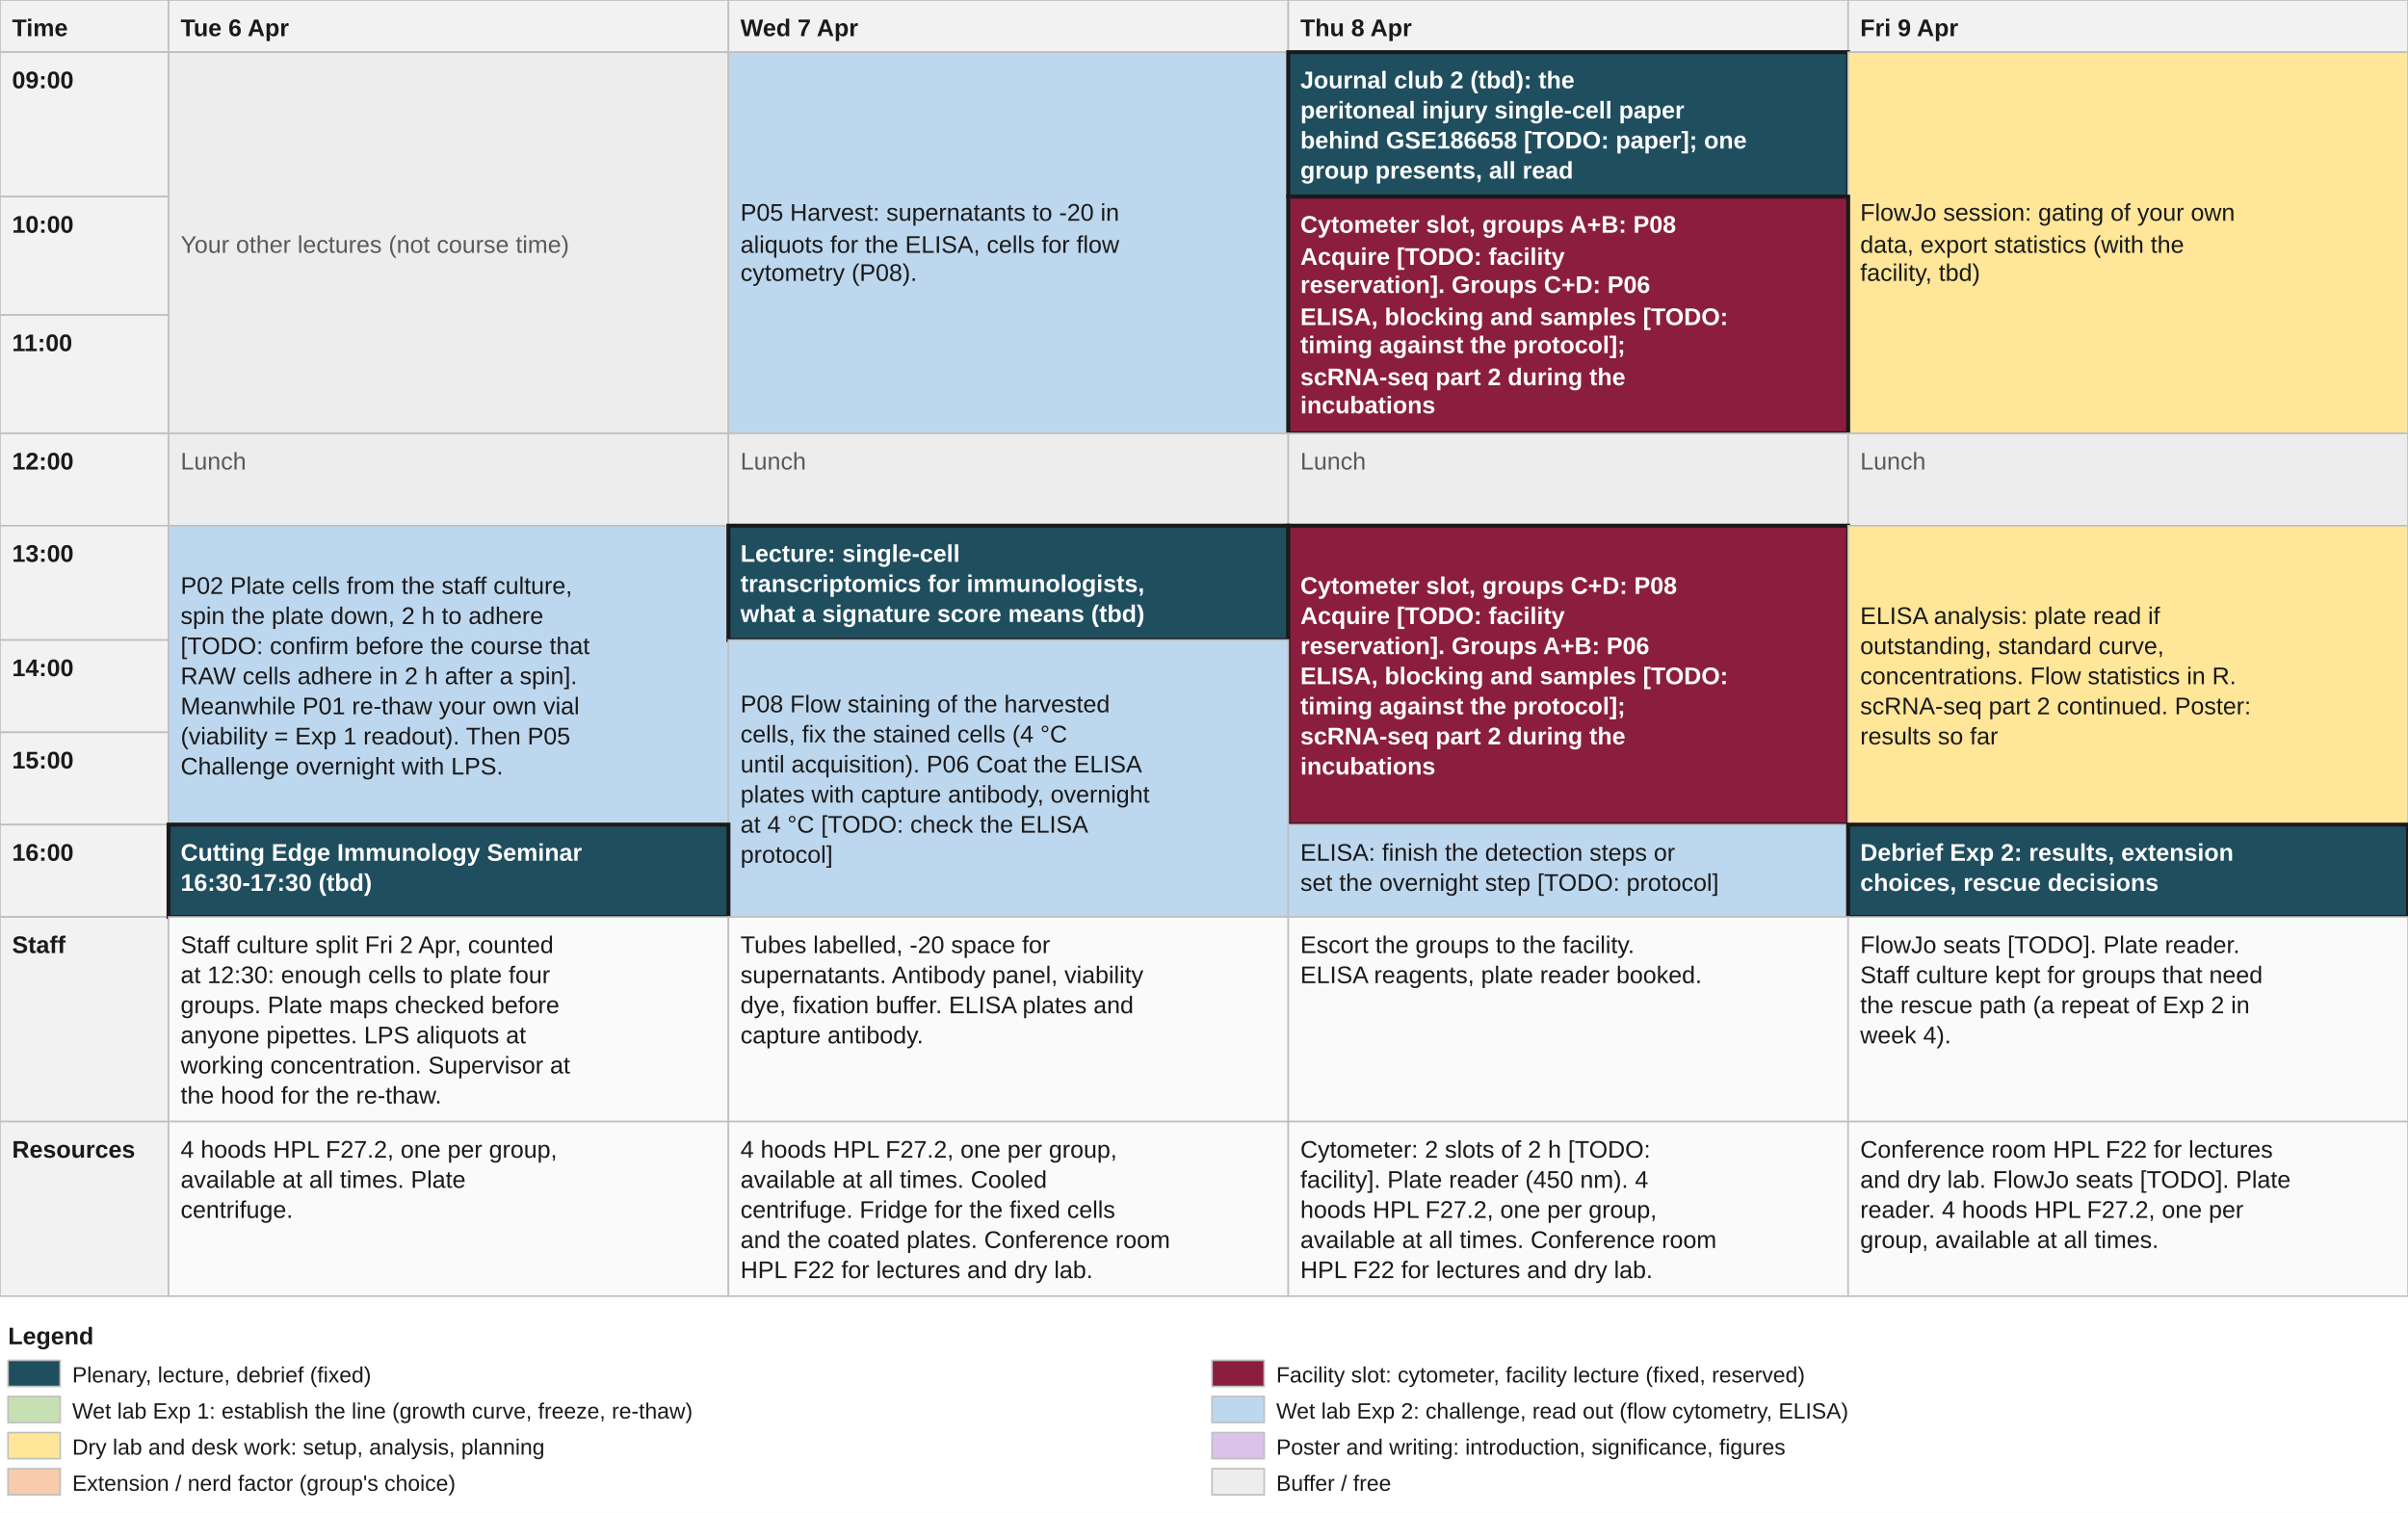
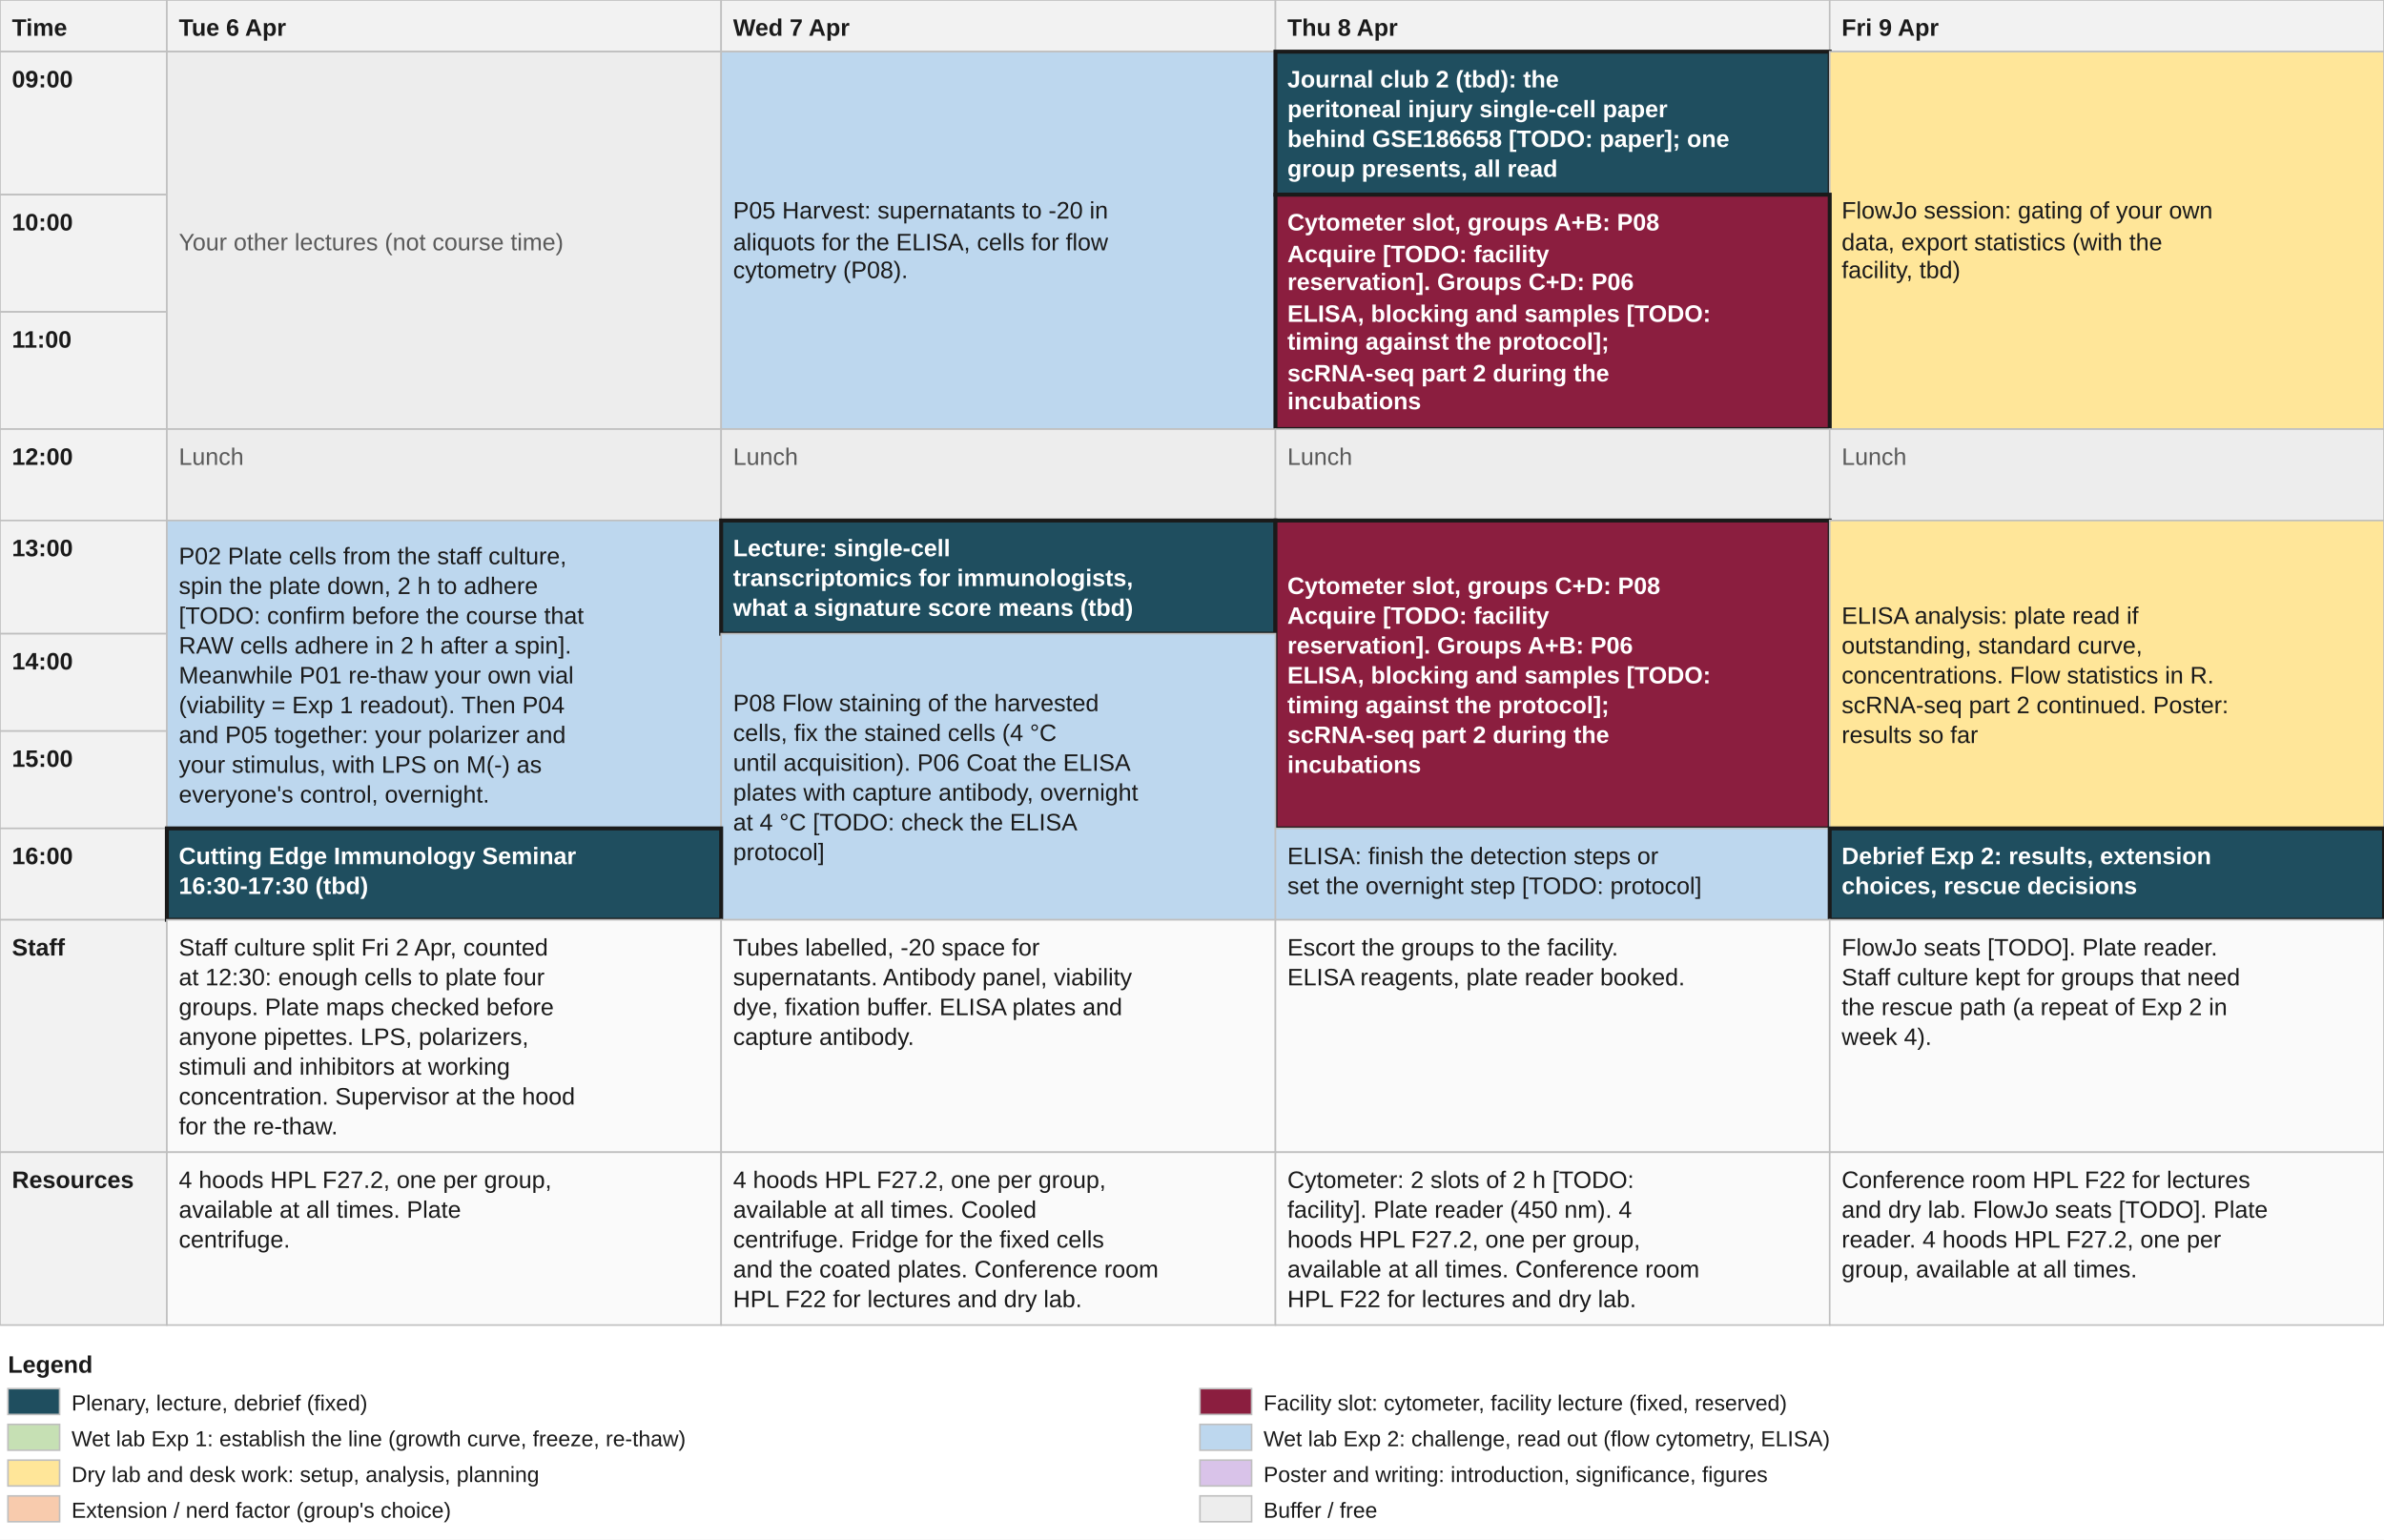
- <svg xmlns="http://www.w3.org/2000/svg" viewBox="0 0 1200 754" width="1200" height="754" font-family="Arial, Helvetica, sans-serif">
-   <rect x="0" y="0" width="1200" height="754" fill="#ffffff" />
+ <svg xmlns="http://www.w3.org/2000/svg" viewBox="0 0 1200 775" width="1200" height="775" font-family="Arial, Helvetica, sans-serif">
+   <rect x="0" y="0" width="1200" height="775" fill="#ffffff" />
  <rect x="0" y="0" width="84" height="26" fill="#F2F2F2" stroke="#BFBFBF" stroke-width="0.8" />
  <text x="6" y="18" font-size="12" fill="#1A1A1A" font-weight="bold">Time</text>
  <rect x="84.0" y="0" width="279.0" height="26" fill="#F2F2F2" stroke="#BFBFBF" stroke-width="0.8" />
  <text x="90" y="18" font-size="12" fill="#1A1A1A" font-weight="bold">Tue 6 Apr</text>
  <rect x="363.0" y="0" width="279.0" height="26" fill="#F2F2F2" stroke="#BFBFBF" stroke-width="0.8" />
  <text x="369" y="18" font-size="12" fill="#1A1A1A" font-weight="bold">Wed 7 Apr</text>
  <rect x="642.0" y="0" width="279.0" height="26" fill="#F2F2F2" stroke="#BFBFBF" stroke-width="0.8" />
  <text x="648" y="18" font-size="12" fill="#1A1A1A" font-weight="bold">Thu 8 Apr</text>
  <rect x="921.0" y="0" width="279.0" height="26" fill="#F2F2F2" stroke="#BFBFBF" stroke-width="0.8" />
  <text x="927" y="18" font-size="12" fill="#1A1A1A" font-weight="bold">Fri 9 Apr</text>
  <rect x="0" y="26" width="84" height="72" fill="#F2F2F2" stroke="#BFBFBF" stroke-width="0.8" />
  <text x="6" y="44" font-size="12" fill="#1A1A1A" font-weight="bold">09:00</text>
  <rect x="0" y="98" width="84" height="59" fill="#F2F2F2" stroke="#BFBFBF" stroke-width="0.8" />
  <text x="6" y="116" font-size="12" fill="#1A1A1A" font-weight="bold">10:00</text>
  <rect x="0" y="157" width="84" height="59" fill="#F2F2F2" stroke="#BFBFBF" stroke-width="0.8" />
  <text x="6" y="175" font-size="12" fill="#1A1A1A" font-weight="bold">11:00</text>
  <rect x="0" y="216" width="84" height="46" fill="#F2F2F2" stroke="#BFBFBF" stroke-width="0.8" />
  <text x="6" y="234" font-size="12" fill="#1A1A1A" font-weight="bold">12:00</text>
  <rect x="0" y="262" width="84" height="57" fill="#F2F2F2" stroke="#BFBFBF" stroke-width="0.8" />
  <text x="6" y="280" font-size="12" fill="#1A1A1A" font-weight="bold">13:00</text>
-   <rect x="0" y="319" width="84" height="46" fill="#F2F2F2" stroke="#BFBFBF" stroke-width="0.8" />
+   <rect x="0" y="319" width="84" height="49" fill="#F2F2F2" stroke="#BFBFBF" stroke-width="0.8" />
  <text x="6" y="337" font-size="12" fill="#1A1A1A" font-weight="bold">14:00</text>
-   <rect x="0" y="365" width="84" height="46" fill="#F2F2F2" stroke="#BFBFBF" stroke-width="0.8" />
-   <text x="6" y="383" font-size="12" fill="#1A1A1A" font-weight="bold">15:00</text>
-   <rect x="0" y="411" width="84" height="46" fill="#F2F2F2" stroke="#BFBFBF" stroke-width="0.8" />
-   <text x="6" y="429" font-size="12" fill="#1A1A1A" font-weight="bold">16:00</text>
-   <rect x="0" y="457" width="84" height="102" fill="#F2F2F2" stroke="#BFBFBF" stroke-width="0.8" />
-   <text x="6" y="475" font-size="12" fill="#1A1A1A" font-weight="bold">Staff</text>
-   <rect x="0" y="559" width="84" height="87" fill="#F2F2F2" stroke="#BFBFBF" stroke-width="0.8" />
-   <text x="6" y="577" font-size="12" fill="#1A1A1A" font-weight="bold">Resources</text>
+   <rect x="0" y="368" width="84" height="49" fill="#F2F2F2" stroke="#BFBFBF" stroke-width="0.8" />
+   <text x="6" y="386" font-size="12" fill="#1A1A1A" font-weight="bold">15:00</text>
+   <rect x="0" y="417" width="84" height="46" fill="#F2F2F2" stroke="#BFBFBF" stroke-width="0.8" />
+   <text x="6" y="435" font-size="12" fill="#1A1A1A" font-weight="bold">16:00</text>
+   <rect x="0" y="463" width="84" height="117" fill="#F2F2F2" stroke="#BFBFBF" stroke-width="0.8" />
+   <text x="6" y="481" font-size="12" fill="#1A1A1A" font-weight="bold">Staff</text>
+   <rect x="0" y="580" width="84" height="87" fill="#F2F2F2" stroke="#BFBFBF" stroke-width="0.8" />
+   <text x="6" y="598" font-size="12" fill="#1A1A1A" font-weight="bold">Resources</text>
  <rect x="84.0" y="26" width="279.0" height="190" fill="#EDEDED" stroke="#BFBFBF" stroke-width="0.8" />
  <text x="90" y="126" font-size="12" fill="#5A5A5A">Your other lectures (not course time)</text>
  <rect x="363.0" y="26" width="279.0" height="190" fill="#BDD7EE" stroke="#BFBFBF" stroke-width="0.8" />
  <text x="369" y="110" font-size="12" fill="#1A1A1A">P05 Harvest: supernatants to -20 in</text>
  <text x="369" y="126" font-size="12" fill="#1A1A1A">aliquots for the ELISA, cells for flow</text>
  <text x="369" y="140" font-size="12" fill="#1A1A1A">cytometry (P08).</text>
  <rect x="642.0" y="26" width="279.0" height="72" fill="#1F4E5F" stroke="#1A1A1A" stroke-width="2" />
  <text x="648" y="44" font-size="12" fill="#FFFFFF" font-weight="bold">Journal club 2 (tbd): the</text>
  <text x="648" y="59" font-size="12" fill="#FFFFFF" font-weight="bold">peritoneal injury single-cell paper</text>
  <text x="648" y="74" font-size="12" fill="#FFFFFF" font-weight="bold">behind GSE186658 [TODO: paper]; one</text>
  <text x="648" y="89" font-size="12" fill="#FFFFFF" font-weight="bold">group presents, all read</text>
  <rect x="921.0" y="26" width="279.0" height="190" fill="#FFE699" stroke="#BFBFBF" stroke-width="0.8" />
  <text x="927" y="110" font-size="12" fill="#1A1A1A">FlowJo session: gating of your own</text>
  <text x="927" y="126" font-size="12" fill="#1A1A1A">data, export statistics (with the</text>
  <text x="927" y="140" font-size="12" fill="#1A1A1A">facility, tbd)</text>
  <rect x="642.0" y="98" width="279.0" height="118" fill="#8B1E3F" stroke="#1A1A1A" stroke-width="2" />
  <text x="648" y="116" font-size="12" fill="#FFFFFF" font-weight="bold">Cytometer slot, groups A+B: P08</text>
  <text x="648" y="132" font-size="12" fill="#FFFFFF" font-weight="bold">Acquire [TODO: facility</text>
  <text x="648" y="146" font-size="12" fill="#FFFFFF" font-weight="bold">reservation]. Groups C+D: P06</text>
  <text x="648" y="162" font-size="12" fill="#FFFFFF" font-weight="bold">ELISA, blocking and samples [TODO:</text>
  <text x="648" y="176" font-size="12" fill="#FFFFFF" font-weight="bold">timing against the protocol];</text>
  <text x="648" y="192" font-size="12" fill="#FFFFFF" font-weight="bold">scRNA-seq part 2 during the</text>
  <text x="648" y="206" font-size="12" fill="#FFFFFF" font-weight="bold">incubations</text>
  <rect x="84.0" y="216" width="279.0" height="46" fill="#EDEDED" stroke="#BFBFBF" stroke-width="0.8" />
  <text x="90" y="234" font-size="12" fill="#5A5A5A">Lunch</text>
  <rect x="363.0" y="216" width="279.0" height="46" fill="#EDEDED" stroke="#BFBFBF" stroke-width="0.8" />
  <text x="369" y="234" font-size="12" fill="#5A5A5A">Lunch</text>
  <rect x="642.0" y="216" width="279.0" height="46" fill="#EDEDED" stroke="#BFBFBF" stroke-width="0.8" />
  <text x="648" y="234" font-size="12" fill="#5A5A5A">Lunch</text>
  <rect x="921.0" y="216" width="279.0" height="46" fill="#EDEDED" stroke="#BFBFBF" stroke-width="0.8" />
  <text x="927" y="234" font-size="12" fill="#5A5A5A">Lunch</text>
-   <rect x="84.0" y="262" width="279.0" height="149" fill="#BDD7EE" stroke="#BFBFBF" stroke-width="0.8" />
-   <text x="90" y="296" font-size="12" fill="#1A1A1A">P02 Plate cells from the staff culture,</text>
-   <text x="90" y="311" font-size="12" fill="#1A1A1A">spin the plate down, 2 h to adhere</text>
-   <text x="90" y="326" font-size="12" fill="#1A1A1A">[TODO: confirm before the course that</text>
-   <text x="90" y="341" font-size="12" fill="#1A1A1A">RAW cells adhere in 2 h after a spin].</text>
-   <text x="90" y="356" font-size="12" fill="#1A1A1A">Meanwhile P01 re-thaw your own vial</text>
-   <text x="90" y="371" font-size="12" fill="#1A1A1A">(viability = Exp 1 readout). Then P05</text>
-   <text x="90" y="386" font-size="12" fill="#1A1A1A">Challenge overnight with LPS.</text>
+   <rect x="84.0" y="262" width="279.0" height="155" fill="#BDD7EE" stroke="#BFBFBF" stroke-width="0.8" />
+   <text x="90" y="284" font-size="12" fill="#1A1A1A">P02 Plate cells from the staff culture,</text>
+   <text x="90" y="299" font-size="12" fill="#1A1A1A">spin the plate down, 2 h to adhere</text>
+   <text x="90" y="314" font-size="12" fill="#1A1A1A">[TODO: confirm before the course that</text>
+   <text x="90" y="329" font-size="12" fill="#1A1A1A">RAW cells adhere in 2 h after a spin].</text>
+   <text x="90" y="344" font-size="12" fill="#1A1A1A">Meanwhile P01 re-thaw your own vial</text>
+   <text x="90" y="359" font-size="12" fill="#1A1A1A">(viability = Exp 1 readout). Then P04</text>
+   <text x="90" y="374" font-size="12" fill="#1A1A1A">and P05 together: your polarizer and</text>
+   <text x="90" y="389" font-size="12" fill="#1A1A1A">your stimulus, with LPS on M(-) as</text>
+   <text x="90" y="404" font-size="12" fill="#1A1A1A">everyone's control, overnight.</text>
  <rect x="363.0" y="262" width="279.0" height="57" fill="#1F4E5F" stroke="#1A1A1A" stroke-width="2" />
  <text x="369" y="280" font-size="12" fill="#FFFFFF" font-weight="bold">Lecture: single-cell</text>
  <text x="369" y="295" font-size="12" fill="#FFFFFF" font-weight="bold">transcriptomics for immunologists,</text>
  <text x="369" y="310" font-size="12" fill="#FFFFFF" font-weight="bold">what a signature score means (tbd)</text>
-   <rect x="642.0" y="262" width="279.0" height="149" fill="#8B1E3F" stroke="#1A1A1A" stroke-width="2" />
-   <text x="648" y="296" font-size="12" fill="#FFFFFF" font-weight="bold">Cytometer slot, groups C+D: P08</text>
-   <text x="648" y="311" font-size="12" fill="#FFFFFF" font-weight="bold">Acquire [TODO: facility</text>
-   <text x="648" y="326" font-size="12" fill="#FFFFFF" font-weight="bold">reservation]. Groups A+B: P06</text>
-   <text x="648" y="341" font-size="12" fill="#FFFFFF" font-weight="bold">ELISA, blocking and samples [TODO:</text>
-   <text x="648" y="356" font-size="12" fill="#FFFFFF" font-weight="bold">timing against the protocol];</text>
-   <text x="648" y="371" font-size="12" fill="#FFFFFF" font-weight="bold">scRNA-seq part 2 during the</text>
-   <text x="648" y="386" font-size="12" fill="#FFFFFF" font-weight="bold">incubations</text>
-   <rect x="921.0" y="262" width="279.0" height="149" fill="#FFE699" stroke="#BFBFBF" stroke-width="0.8" />
-   <text x="927" y="311" font-size="12" fill="#1A1A1A">ELISA analysis: plate read if</text>
-   <text x="927" y="326" font-size="12" fill="#1A1A1A">outstanding, standard curve,</text>
-   <text x="927" y="341" font-size="12" fill="#1A1A1A">concentrations. Flow statistics in R.</text>
-   <text x="927" y="356" font-size="12" fill="#1A1A1A">scRNA-seq part 2 continued. Poster:</text>
-   <text x="927" y="371" font-size="12" fill="#1A1A1A">results so far</text>
-   <rect x="363.0" y="319" width="279.0" height="138" fill="#BDD7EE" stroke="#BFBFBF" stroke-width="0.8" />
-   <text x="369" y="355" font-size="12" fill="#1A1A1A">P08 Flow staining of the harvested</text>
-   <text x="369" y="370" font-size="12" fill="#1A1A1A">cells, fix the stained cells (4 °C</text>
-   <text x="369" y="385" font-size="12" fill="#1A1A1A">until acquisition). P06 Coat the ELISA</text>
-   <text x="369" y="400" font-size="12" fill="#1A1A1A">plates with capture antibody, overnight</text>
-   <text x="369" y="415" font-size="12" fill="#1A1A1A">at 4 °C [TODO: check the ELISA</text>
-   <text x="369" y="430" font-size="12" fill="#1A1A1A">protocol]</text>
-   <rect x="84.0" y="411" width="279.0" height="46" fill="#1F4E5F" stroke="#1A1A1A" stroke-width="2" />
-   <text x="90" y="429" font-size="12" fill="#FFFFFF" font-weight="bold">Cutting Edge Immunology Seminar</text>
-   <text x="90" y="444" font-size="12" fill="#FFFFFF" font-weight="bold">16:30-17:30 (tbd)</text>
-   <rect x="642.0" y="411" width="279.0" height="46" fill="#BDD7EE" stroke="#BFBFBF" stroke-width="0.8" />
-   <text x="648" y="429" font-size="12" fill="#1A1A1A">ELISA: finish the detection steps or</text>
-   <text x="648" y="444" font-size="12" fill="#1A1A1A">set the overnight step [TODO: protocol]</text>
-   <rect x="921.0" y="411" width="279.0" height="46" fill="#1F4E5F" stroke="#1A1A1A" stroke-width="2" />
-   <text x="927" y="429" font-size="12" fill="#FFFFFF" font-weight="bold">Debrief Exp 2: results, extension</text>
-   <text x="927" y="444" font-size="12" fill="#FFFFFF" font-weight="bold">choices, rescue decisions</text>
-   <rect x="84.0" y="457" width="279.0" height="102" fill="#FAFAFA" stroke="#BFBFBF" stroke-width="0.8" />
-   <text x="90" y="475" font-size="12" fill="#1A1A1A">Staff culture split Fri 2 Apr, counted</text>
-   <text x="90" y="490" font-size="12" fill="#1A1A1A">at 12:30: enough cells to plate four</text>
-   <text x="90" y="505" font-size="12" fill="#1A1A1A">groups. Plate maps checked before</text>
-   <text x="90" y="520" font-size="12" fill="#1A1A1A">anyone pipettes. LPS aliquots at</text>
-   <text x="90" y="535" font-size="12" fill="#1A1A1A">working concentration. Supervisor at</text>
-   <text x="90" y="550" font-size="12" fill="#1A1A1A">the hood for the re-thaw.</text>
-   <rect x="363.0" y="457" width="279.0" height="102" fill="#FAFAFA" stroke="#BFBFBF" stroke-width="0.8" />
-   <text x="369" y="475" font-size="12" fill="#1A1A1A">Tubes labelled, -20 space for</text>
-   <text x="369" y="490" font-size="12" fill="#1A1A1A">supernatants. Antibody panel, viability</text>
-   <text x="369" y="505" font-size="12" fill="#1A1A1A">dye, fixation buffer. ELISA plates and</text>
-   <text x="369" y="520" font-size="12" fill="#1A1A1A">capture antibody.</text>
-   <rect x="642.0" y="457" width="279.0" height="102" fill="#FAFAFA" stroke="#BFBFBF" stroke-width="0.8" />
-   <text x="648" y="475" font-size="12" fill="#1A1A1A">Escort the groups to the facility.</text>
-   <text x="648" y="490" font-size="12" fill="#1A1A1A">ELISA reagents, plate reader booked.</text>
-   <rect x="921.0" y="457" width="279.0" height="102" fill="#FAFAFA" stroke="#BFBFBF" stroke-width="0.8" />
-   <text x="927" y="475" font-size="12" fill="#1A1A1A">FlowJo seats [TODO]. Plate reader.</text>
-   <text x="927" y="490" font-size="12" fill="#1A1A1A">Staff culture kept for groups that need</text>
-   <text x="927" y="505" font-size="12" fill="#1A1A1A">the rescue path (a repeat of Exp 2 in</text>
-   <text x="927" y="520" font-size="12" fill="#1A1A1A">week 4).</text>
-   <rect x="84.0" y="559" width="279.0" height="87" fill="#FAFAFA" stroke="#BFBFBF" stroke-width="0.8" />
-   <text x="90" y="577" font-size="12" fill="#1A1A1A">4 hoods HPL F27.2, one per group,</text>
-   <text x="90" y="592" font-size="12" fill="#1A1A1A">available at all times. Plate</text>
-   <text x="90" y="607" font-size="12" fill="#1A1A1A">centrifuge.</text>
-   <rect x="363.0" y="559" width="279.0" height="87" fill="#FAFAFA" stroke="#BFBFBF" stroke-width="0.8" />
-   <text x="369" y="577" font-size="12" fill="#1A1A1A">4 hoods HPL F27.2, one per group,</text>
-   <text x="369" y="592" font-size="12" fill="#1A1A1A">available at all times. Cooled</text>
-   <text x="369" y="607" font-size="12" fill="#1A1A1A">centrifuge. Fridge for the fixed cells</text>
-   <text x="369" y="622" font-size="12" fill="#1A1A1A">and the coated plates. Conference room</text>
-   <text x="369" y="637" font-size="12" fill="#1A1A1A">HPL F22 for lectures and dry lab.</text>
-   <rect x="642.0" y="559" width="279.0" height="87" fill="#FAFAFA" stroke="#BFBFBF" stroke-width="0.8" />
-   <text x="648" y="577" font-size="12" fill="#1A1A1A">Cytometer: 2 slots of 2 h [TODO:</text>
-   <text x="648" y="592" font-size="12" fill="#1A1A1A">facility]. Plate reader (450 nm). 4</text>
-   <text x="648" y="607" font-size="12" fill="#1A1A1A">hoods HPL F27.2, one per group,</text>
-   <text x="648" y="622" font-size="12" fill="#1A1A1A">available at all times. Conference room</text>
-   <text x="648" y="637" font-size="12" fill="#1A1A1A">HPL F22 for lectures and dry lab.</text>
-   <rect x="921.0" y="559" width="279.0" height="87" fill="#FAFAFA" stroke="#BFBFBF" stroke-width="0.8" />
-   <text x="927" y="577" font-size="12" fill="#1A1A1A">Conference room HPL F22 for lectures</text>
-   <text x="927" y="592" font-size="12" fill="#1A1A1A">and dry lab. FlowJo seats [TODO]. Plate</text>
-   <text x="927" y="607" font-size="12" fill="#1A1A1A">reader. 4 hoods HPL F27.2, one per</text>
-   <text x="927" y="622" font-size="12" fill="#1A1A1A">group, available at all times.</text>
-   <text x="4" y="670" font-size="12" font-weight="bold" fill="#1A1A1A">Legend</text>
-   <rect x="4" y="678" width="26" height="13" fill="#1F4E5F" stroke="#BFBFBF" stroke-width="0.8" />
-   <text x="36" y="689" font-size="11" fill="#1A1A1A">Plenary, lecture, debrief (fixed)</text>
-   <rect x="604" y="678" width="26" height="13" fill="#8B1E3F" stroke="#BFBFBF" stroke-width="0.8" />
-   <text x="636" y="689" font-size="11" fill="#1A1A1A">Facility slot: cytometer, facility lecture (fixed, reserved)</text>
-   <rect x="4" y="696" width="26" height="13" fill="#C6E0B4" stroke="#BFBFBF" stroke-width="0.8" />
-   <text x="36" y="707" font-size="11" fill="#1A1A1A">Wet lab Exp 1: establish the line (growth curve, freeze, re-thaw)</text>
-   <rect x="604" y="696" width="26" height="13" fill="#BDD7EE" stroke="#BFBFBF" stroke-width="0.8" />
-   <text x="636" y="707" font-size="11" fill="#1A1A1A">Wet lab Exp 2: challenge, read out (flow cytometry, ELISA)</text>
-   <rect x="4" y="714" width="26" height="13" fill="#FFE699" stroke="#BFBFBF" stroke-width="0.8" />
-   <text x="36" y="725" font-size="11" fill="#1A1A1A">Dry lab and desk work: setup, analysis, planning</text>
-   <rect x="604" y="714" width="26" height="13" fill="#D9C3E9" stroke="#BFBFBF" stroke-width="0.8" />
-   <text x="636" y="725" font-size="11" fill="#1A1A1A">Poster and writing: introduction, significance, figures</text>
-   <rect x="4" y="732" width="26" height="13" fill="#F8CBAD" stroke="#BFBFBF" stroke-width="0.8" />
-   <text x="36" y="743" font-size="11" fill="#1A1A1A">Extension / nerd factor (group's choice)</text>
-   <rect x="604" y="732" width="26" height="13" fill="#EDEDED" stroke="#BFBFBF" stroke-width="0.8" />
-   <text x="636" y="743" font-size="11" fill="#1A1A1A">Buffer / free</text>
+   <rect x="642.0" y="262" width="279.0" height="155" fill="#8B1E3F" stroke="#1A1A1A" stroke-width="2" />
+   <text x="648" y="299" font-size="12" fill="#FFFFFF" font-weight="bold">Cytometer slot, groups C+D: P08</text>
+   <text x="648" y="314" font-size="12" fill="#FFFFFF" font-weight="bold">Acquire [TODO: facility</text>
+   <text x="648" y="329" font-size="12" fill="#FFFFFF" font-weight="bold">reservation]. Groups A+B: P06</text>
+   <text x="648" y="344" font-size="12" fill="#FFFFFF" font-weight="bold">ELISA, blocking and samples [TODO:</text>
+   <text x="648" y="359" font-size="12" fill="#FFFFFF" font-weight="bold">timing against the protocol];</text>
+   <text x="648" y="374" font-size="12" fill="#FFFFFF" font-weight="bold">scRNA-seq part 2 during the</text>
+   <text x="648" y="389" font-size="12" fill="#FFFFFF" font-weight="bold">incubations</text>
+   <rect x="921.0" y="262" width="279.0" height="155" fill="#FFE699" stroke="#BFBFBF" stroke-width="0.8" />
+   <text x="927" y="314" font-size="12" fill="#1A1A1A">ELISA analysis: plate read if</text>
+   <text x="927" y="329" font-size="12" fill="#1A1A1A">outstanding, standard curve,</text>
+   <text x="927" y="344" font-size="12" fill="#1A1A1A">concentrations. Flow statistics in R.</text>
+   <text x="927" y="359" font-size="12" fill="#1A1A1A">scRNA-seq part 2 continued. Poster:</text>
+   <text x="927" y="374" font-size="12" fill="#1A1A1A">results so far</text>
+   <rect x="363.0" y="319" width="279.0" height="144" fill="#BDD7EE" stroke="#BFBFBF" stroke-width="0.8" />
+   <text x="369" y="358" font-size="12" fill="#1A1A1A">P08 Flow staining of the harvested</text>
+   <text x="369" y="373" font-size="12" fill="#1A1A1A">cells, fix the stained cells (4 °C</text>
+   <text x="369" y="388" font-size="12" fill="#1A1A1A">until acquisition). P06 Coat the ELISA</text>
+   <text x="369" y="403" font-size="12" fill="#1A1A1A">plates with capture antibody, overnight</text>
+   <text x="369" y="418" font-size="12" fill="#1A1A1A">at 4 °C [TODO: check the ELISA</text>
+   <text x="369" y="433" font-size="12" fill="#1A1A1A">protocol]</text>
+   <rect x="84.0" y="417" width="279.0" height="46" fill="#1F4E5F" stroke="#1A1A1A" stroke-width="2" />
+   <text x="90" y="435" font-size="12" fill="#FFFFFF" font-weight="bold">Cutting Edge Immunology Seminar</text>
+   <text x="90" y="450" font-size="12" fill="#FFFFFF" font-weight="bold">16:30-17:30 (tbd)</text>
+   <rect x="642.0" y="417" width="279.0" height="46" fill="#BDD7EE" stroke="#BFBFBF" stroke-width="0.8" />
+   <text x="648" y="435" font-size="12" fill="#1A1A1A">ELISA: finish the detection steps or</text>
+   <text x="648" y="450" font-size="12" fill="#1A1A1A">set the overnight step [TODO: protocol]</text>
+   <rect x="921.0" y="417" width="279.0" height="46" fill="#1F4E5F" stroke="#1A1A1A" stroke-width="2" />
+   <text x="927" y="435" font-size="12" fill="#FFFFFF" font-weight="bold">Debrief Exp 2: results, extension</text>
+   <text x="927" y="450" font-size="12" fill="#FFFFFF" font-weight="bold">choices, rescue decisions</text>
+   <rect x="84.0" y="463" width="279.0" height="117" fill="#FAFAFA" stroke="#BFBFBF" stroke-width="0.8" />
+   <text x="90" y="481" font-size="12" fill="#1A1A1A">Staff culture split Fri 2 Apr, counted</text>
+   <text x="90" y="496" font-size="12" fill="#1A1A1A">at 12:30: enough cells to plate four</text>
+   <text x="90" y="511" font-size="12" fill="#1A1A1A">groups. Plate maps checked before</text>
+   <text x="90" y="526" font-size="12" fill="#1A1A1A">anyone pipettes. LPS, polarizers,</text>
+   <text x="90" y="541" font-size="12" fill="#1A1A1A">stimuli and inhibitors at working</text>
+   <text x="90" y="556" font-size="12" fill="#1A1A1A">concentration. Supervisor at the hood</text>
+   <text x="90" y="571" font-size="12" fill="#1A1A1A">for the re-thaw.</text>
+   <rect x="363.0" y="463" width="279.0" height="117" fill="#FAFAFA" stroke="#BFBFBF" stroke-width="0.8" />
+   <text x="369" y="481" font-size="12" fill="#1A1A1A">Tubes labelled, -20 space for</text>
+   <text x="369" y="496" font-size="12" fill="#1A1A1A">supernatants. Antibody panel, viability</text>
+   <text x="369" y="511" font-size="12" fill="#1A1A1A">dye, fixation buffer. ELISA plates and</text>
+   <text x="369" y="526" font-size="12" fill="#1A1A1A">capture antibody.</text>
+   <rect x="642.0" y="463" width="279.0" height="117" fill="#FAFAFA" stroke="#BFBFBF" stroke-width="0.8" />
+   <text x="648" y="481" font-size="12" fill="#1A1A1A">Escort the groups to the facility.</text>
+   <text x="648" y="496" font-size="12" fill="#1A1A1A">ELISA reagents, plate reader booked.</text>
+   <rect x="921.0" y="463" width="279.0" height="117" fill="#FAFAFA" stroke="#BFBFBF" stroke-width="0.8" />
+   <text x="927" y="481" font-size="12" fill="#1A1A1A">FlowJo seats [TODO]. Plate reader.</text>
+   <text x="927" y="496" font-size="12" fill="#1A1A1A">Staff culture kept for groups that need</text>
+   <text x="927" y="511" font-size="12" fill="#1A1A1A">the rescue path (a repeat of Exp 2 in</text>
+   <text x="927" y="526" font-size="12" fill="#1A1A1A">week 4).</text>
+   <rect x="84.0" y="580" width="279.0" height="87" fill="#FAFAFA" stroke="#BFBFBF" stroke-width="0.8" />
+   <text x="90" y="598" font-size="12" fill="#1A1A1A">4 hoods HPL F27.2, one per group,</text>
+   <text x="90" y="613" font-size="12" fill="#1A1A1A">available at all times. Plate</text>
+   <text x="90" y="628" font-size="12" fill="#1A1A1A">centrifuge.</text>
+   <rect x="363.0" y="580" width="279.0" height="87" fill="#FAFAFA" stroke="#BFBFBF" stroke-width="0.8" />
+   <text x="369" y="598" font-size="12" fill="#1A1A1A">4 hoods HPL F27.2, one per group,</text>
+   <text x="369" y="613" font-size="12" fill="#1A1A1A">available at all times. Cooled</text>
+   <text x="369" y="628" font-size="12" fill="#1A1A1A">centrifuge. Fridge for the fixed cells</text>
+   <text x="369" y="643" font-size="12" fill="#1A1A1A">and the coated plates. Conference room</text>
+   <text x="369" y="658" font-size="12" fill="#1A1A1A">HPL F22 for lectures and dry lab.</text>
+   <rect x="642.0" y="580" width="279.0" height="87" fill="#FAFAFA" stroke="#BFBFBF" stroke-width="0.8" />
+   <text x="648" y="598" font-size="12" fill="#1A1A1A">Cytometer: 2 slots of 2 h [TODO:</text>
+   <text x="648" y="613" font-size="12" fill="#1A1A1A">facility]. Plate reader (450 nm). 4</text>
+   <text x="648" y="628" font-size="12" fill="#1A1A1A">hoods HPL F27.2, one per group,</text>
+   <text x="648" y="643" font-size="12" fill="#1A1A1A">available at all times. Conference room</text>
+   <text x="648" y="658" font-size="12" fill="#1A1A1A">HPL F22 for lectures and dry lab.</text>
+   <rect x="921.0" y="580" width="279.0" height="87" fill="#FAFAFA" stroke="#BFBFBF" stroke-width="0.8" />
+   <text x="927" y="598" font-size="12" fill="#1A1A1A">Conference room HPL F22 for lectures</text>
+   <text x="927" y="613" font-size="12" fill="#1A1A1A">and dry lab. FlowJo seats [TODO]. Plate</text>
+   <text x="927" y="628" font-size="12" fill="#1A1A1A">reader. 4 hoods HPL F27.2, one per</text>
+   <text x="927" y="643" font-size="12" fill="#1A1A1A">group, available at all times.</text>
+   <text x="4" y="691" font-size="12" font-weight="bold" fill="#1A1A1A">Legend</text>
+   <rect x="4" y="699" width="26" height="13" fill="#1F4E5F" stroke="#BFBFBF" stroke-width="0.8" />
+   <text x="36" y="710" font-size="11" fill="#1A1A1A">Plenary, lecture, debrief (fixed)</text>
+   <rect x="604" y="699" width="26" height="13" fill="#8B1E3F" stroke="#BFBFBF" stroke-width="0.8" />
+   <text x="636" y="710" font-size="11" fill="#1A1A1A">Facility slot: cytometer, facility lecture (fixed, reserved)</text>
+   <rect x="4" y="717" width="26" height="13" fill="#C6E0B4" stroke="#BFBFBF" stroke-width="0.8" />
+   <text x="36" y="728" font-size="11" fill="#1A1A1A">Wet lab Exp 1: establish the line (growth curve, freeze, re-thaw)</text>
+   <rect x="604" y="717" width="26" height="13" fill="#BDD7EE" stroke="#BFBFBF" stroke-width="0.8" />
+   <text x="636" y="728" font-size="11" fill="#1A1A1A">Wet lab Exp 2: challenge, read out (flow cytometry, ELISA)</text>
+   <rect x="4" y="735" width="26" height="13" fill="#FFE699" stroke="#BFBFBF" stroke-width="0.8" />
+   <text x="36" y="746" font-size="11" fill="#1A1A1A">Dry lab and desk work: setup, analysis, planning</text>
+   <rect x="604" y="735" width="26" height="13" fill="#D9C3E9" stroke="#BFBFBF" stroke-width="0.8" />
+   <text x="636" y="746" font-size="11" fill="#1A1A1A">Poster and writing: introduction, significance, figures</text>
+   <rect x="4" y="753" width="26" height="13" fill="#F8CBAD" stroke="#BFBFBF" stroke-width="0.8" />
+   <text x="36" y="764" font-size="11" fill="#1A1A1A">Extension / nerd factor (group's choice)</text>
+   <rect x="604" y="753" width="26" height="13" fill="#EDEDED" stroke="#BFBFBF" stroke-width="0.8" />
+   <text x="636" y="764" font-size="11" fill="#1A1A1A">Buffer / free</text>
</svg>
